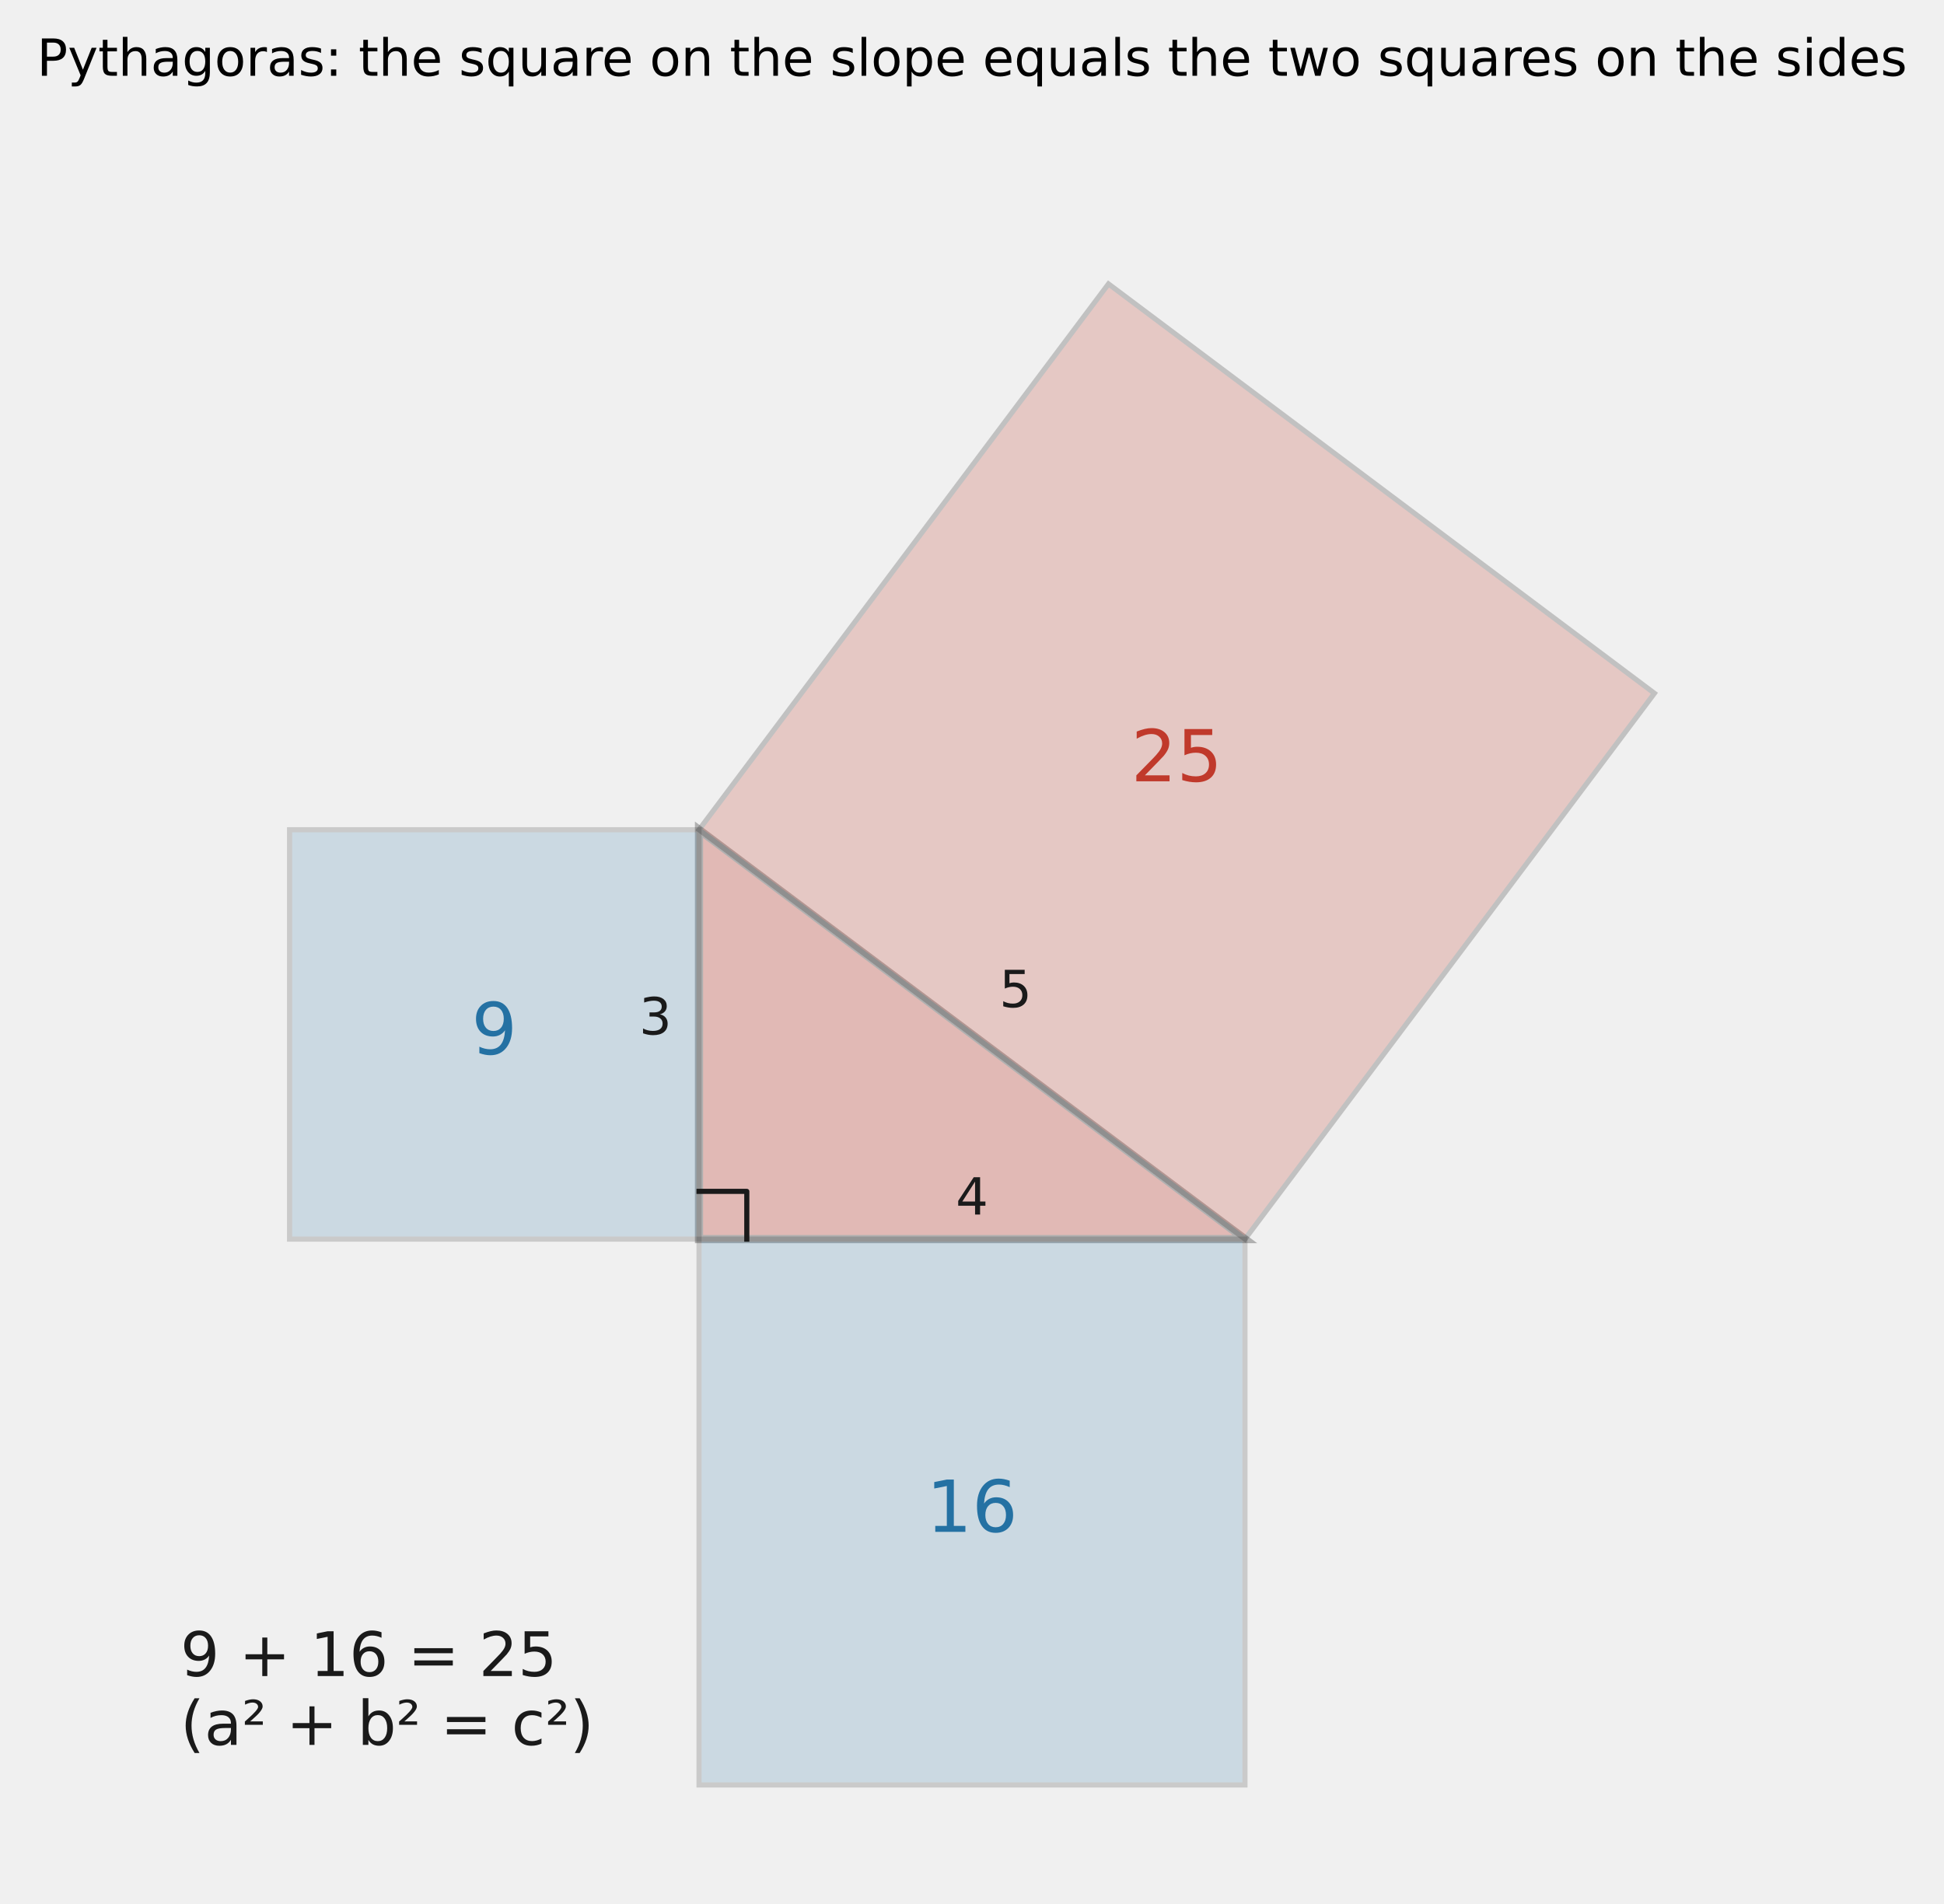
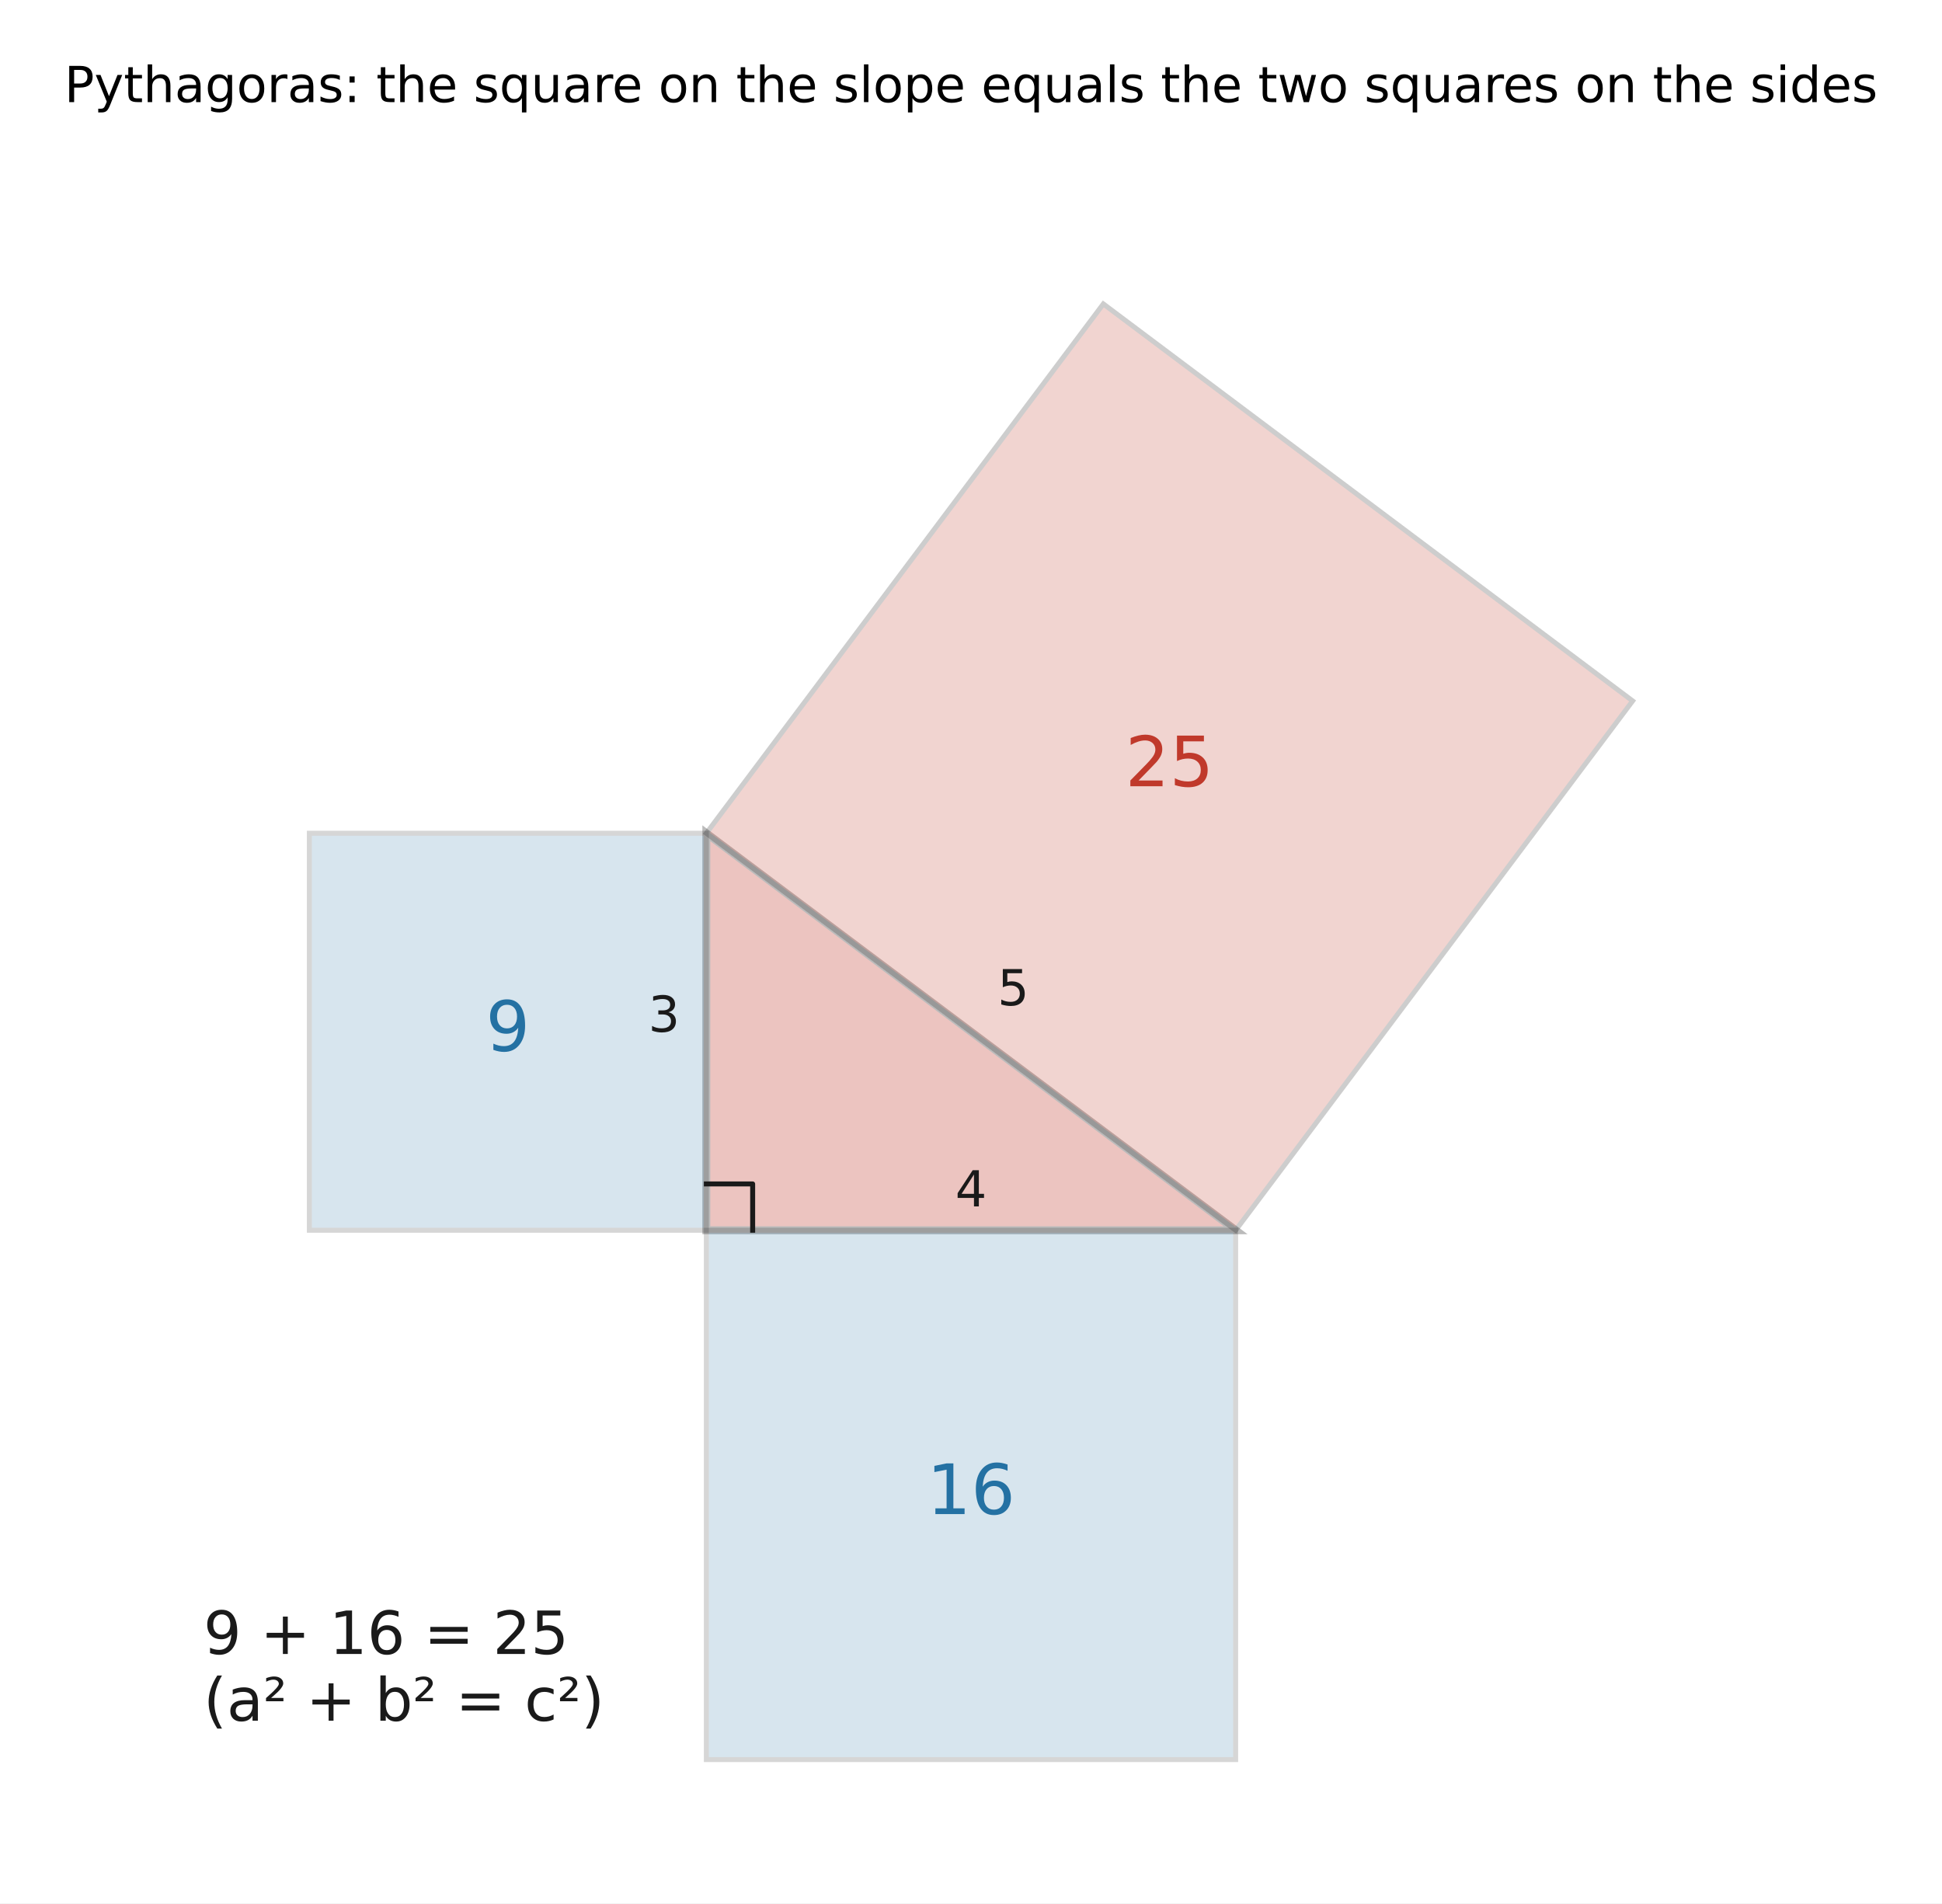
- <svg xmlns="http://www.w3.org/2000/svg" xmlns:xlink="http://www.w3.org/1999/xlink" width="379.525pt" height="371.726pt" viewBox="0 0 379.525 371.726" version="1.1">
+ <svg xmlns="http://www.w3.org/2000/svg" xmlns:xlink="http://www.w3.org/1999/xlink" width="391.045pt" height="383.246pt" viewBox="0 0 391.045 383.246" version="1.1">
  <defs>
    <style type="text/css">*{stroke-linejoin: round; stroke-linecap: butt}</style>
  </defs>
  <g id="figure_1">
    <g id="patch_1">
-       <path d="M 0 371.726  L 379.525 371.726  L 379.525 0  L 0 0  L 0 371.726  z " style="fill: none" />
+       <path d="M 0 383.246  L 391.045 383.246  L 391.045 0  L 0 0  z " style="fill: #ffffff" />
    </g>
    <g id="axes_1">
      <g id="patch_2">
-         <path d="M 136.471 241.957  L 243.054 241.957  L 136.471 162.02  z " clip-path="url(#p6ed0aed046)" style="fill: #c0392b; opacity: 0.3; stroke: #1a1a1a; stroke-width: 1.6; stroke-linejoin: miter" />
+         <path d="M 142.231 247.717  L 248.814 247.717  L 142.231 167.78  z " clip-path="url(#pfbf7580fef)" style="fill: #c0392b; opacity: 0.3; stroke: #1a1a1a; stroke-width: 1.6; stroke-linejoin: miter" />
      </g>
      <g id="patch_3">
-         <path d="M 136.471 241.957  L 243.054 241.957  L 243.054 348.539  L 136.471 348.539  z " clip-path="url(#p6ed0aed046)" style="fill: #2471a3; opacity: 0.18; stroke: #1a1a1a; stroke-linejoin: miter" />
+         <path d="M 142.231 247.717  L 248.814 247.717  L 248.814 354.299  L 142.231 354.299  z " clip-path="url(#pfbf7580fef)" style="fill: #2471a3; opacity: 0.18; stroke: #1a1a1a; stroke-linejoin: miter" />
      </g>
      <g id="patch_4">
-         <path d="M 136.471 241.957  L 136.471 162.02  L 56.535 162.02  L 56.535 241.957  z " clip-path="url(#p6ed0aed046)" style="fill: #2471a3; opacity: 0.18; stroke: #1a1a1a; stroke-linejoin: miter" />
+         <path d="M 142.231 247.717  L 142.231 167.78  L 62.295 167.78  L 62.295 247.717  z " clip-path="url(#pfbf7580fef)" style="fill: #2471a3; opacity: 0.18; stroke: #1a1a1a; stroke-linejoin: miter" />
      </g>
      <g id="patch_5">
-         <path d="M 243.054 241.957  L 136.471 162.02  L 216.408 55.438  L 322.99 135.374  z " clip-path="url(#p6ed0aed046)" style="fill: #c0392b; opacity: 0.22; stroke: #1a1a1a; stroke-linejoin: miter" />
+         <path d="M 248.814 247.717  L 142.231 167.78  L 222.168 61.198  L 328.75 141.134  z " clip-path="url(#pfbf7580fef)" style="fill: #c0392b; opacity: 0.22; stroke: #1a1a1a; stroke-linejoin: miter" />
      </g>
      <g id="line2d_1">
-         <path d="M 145.797 241.957  L 145.797 232.631  L 136.471 232.631  " clip-path="url(#p6ed0aed046)" style="fill: none; stroke: #1a1a1a; stroke-linecap: square" />
+         <path d="M 151.557 247.717  L 151.557 238.391  L 142.231 238.391  " clip-path="url(#pfbf7580fef)" style="fill: none; stroke: #1a1a1a; stroke-linecap: square" />
      </g>
      <g id="text_1">
-         <g style="fill: #2471a3" transform="translate(180.855 299.1111) scale(0.14 -0.14)">
+         <g style="fill: #2471a3" transform="translate(186.615 304.8711) scale(0.14 -0.14)">
          <defs>
            <path id="DejaVuSans-31" d="M 794 531  L 1825 531  L 1825 4091  L 703 3866  L 703 4441  L 1819 4666  L 2450 4666  L 2450 531  L 3481 531  L 3481 0  L 794 0  L 794 531  z " transform="scale(0.015625)" />
            <path id="DejaVuSans-36" d="M 2113 2584  Q 1688 2584 1439 2293  Q 1191 2003 1191 1497  Q 1191 994 1439 701  Q 1688 409 2113 409  Q 2538 409 2786 701  Q 3034 994 3034 1497  Q 3034 2003 2786 2293  Q 2538 2584 2113 2584  z M 3366 4563  L 3366 3988  Q 3128 4100 2886 4159  Q 2644 4219 2406 4219  Q 1781 4219 1451 3797  Q 1122 3375 1075 2522  Q 1259 2794 1537 2939  Q 1816 3084 2150 3084  Q 2853 3084 3261 2657  Q 3669 2231 3669 1497  Q 3669 778 3244 343  Q 2819 -91 2113 -91  Q 1303 -91 875 529  Q 447 1150 447 2328  Q 447 3434 972 4092  Q 1497 4750 2381 4750  Q 2619 4750 2861 4703  Q 3103 4656 3366 4563  z " transform="scale(0.015625)" />
          </defs>
          <use xlink:href="#DejaVuSans-31" />
          <use xlink:href="#DejaVuSans-36" transform="translate(63.62305 0)" />
        </g>
      </g>
      <g id="text_2">
-         <g style="fill: #2471a3" transform="translate(92.04922 205.8515) scale(0.14 -0.14)">
+         <g style="fill: #2471a3" transform="translate(97.80921 211.6115) scale(0.14 -0.14)">
          <defs>
            <path id="DejaVuSans-39" d="M 703 97  L 703 672  Q 941 559 1184 500  Q 1428 441 1663 441  Q 2288 441 2617 861  Q 2947 1281 2994 2138  Q 2813 1869 2534 1725  Q 2256 1581 1919 1581  Q 1219 1581 811 2004  Q 403 2428 403 3163  Q 403 3881 828 4315  Q 1253 4750 1959 4750  Q 2769 4750 3195 4129  Q 3622 3509 3622 2328  Q 3622 1225 3098 567  Q 2575 -91 1691 -91  Q 1453 -91 1209 -44  Q 966 3 703 97  z M 1959 2075  Q 2384 2075 2632 2365  Q 2881 2656 2881 3163  Q 2881 3666 2632 3958  Q 2384 4250 1959 4250  Q 1534 4250 1286 3958  Q 1038 3666 1038 3163  Q 1038 2656 1286 2365  Q 1534 2075 1959 2075  z " transform="scale(0.015625)" />
          </defs>
          <use xlink:href="#DejaVuSans-39" />
        </g>
      </g>
      <g id="text_3">
-         <g style="fill: #c0392b" transform="translate(220.8234 152.5604) scale(0.14 -0.14)">
+         <g style="fill: #c0392b" transform="translate(226.5834 158.3204) scale(0.14 -0.14)">
          <defs>
            <path id="DejaVuSans-32" d="M 1228 531  L 3431 531  L 3431 0  L 469 0  L 469 531  Q 828 903 1448 1529  Q 2069 2156 2228 2338  Q 2531 2678 2651 2914  Q 2772 3150 2772 3378  Q 2772 3750 2511 3984  Q 2250 4219 1831 4219  Q 1534 4219 1204 4116  Q 875 4013 500 3803  L 500 4441  Q 881 4594 1212 4672  Q 1544 4750 1819 4750  Q 2544 4750 2975 4387  Q 3406 4025 3406 3419  Q 3406 3131 3298 2873  Q 3191 2616 2906 2266  Q 2828 2175 2409 1742  Q 1991 1309 1228 531  z " transform="scale(0.015625)" />
            <path id="DejaVuSans-35" d="M 691 4666  L 3169 4666  L 3169 4134  L 1269 4134  L 1269 2991  Q 1406 3038 1543 3061  Q 1681 3084 1819 3084  Q 2600 3084 3056 2656  Q 3513 2228 3513 1497  Q 3513 744 3044 326  Q 2575 -91 1722 -91  Q 1428 -91 1123 -41  Q 819 9 494 109  L 494 744  Q 775 591 1075 516  Q 1375 441 1709 441  Q 2250 441 2565 725  Q 2881 1009 2881 1497  Q 2881 1984 2565 2268  Q 2250 2553 1709 2553  Q 1456 2553 1204 2497  Q 953 2441 691 2322  L 691 4666  z " transform="scale(0.015625)" />
          </defs>
          <use xlink:href="#DejaVuSans-32" />
          <use xlink:href="#DejaVuSans-35" transform="translate(63.62305 0)" />
        </g>
      </g>
      <g id="text_4">
-         <g style="fill: #1a1a1a" transform="translate(186.5813 237.1606) scale(0.1 -0.1)">
+         <g style="fill: #1a1a1a" transform="translate(192.3413 242.9206) scale(0.1 -0.1)">
          <defs>
            <path id="DejaVuSans-34" d="M 2419 4116  L 825 1625  L 2419 1625  L 2419 4116  z M 2253 4666  L 3047 4666  L 3047 1625  L 3713 1625  L 3713 1100  L 3047 1100  L 3047 0  L 2419 0  L 2419 1100  L 313 1100  L 313 1709  L 2253 4666  z " transform="scale(0.015625)" />
          </defs>
          <use xlink:href="#DejaVuSans-34" />
        </g>
      </g>
      <g id="text_5">
-         <g style="fill: #1a1a1a" transform="translate(124.7797 201.9884) scale(0.1 -0.1)">
+         <g style="fill: #1a1a1a" transform="translate(130.5397 207.7484) scale(0.1 -0.1)">
          <defs>
            <path id="DejaVuSans-33" d="M 2597 2516  Q 3050 2419 3304 2112  Q 3559 1806 3559 1356  Q 3559 666 3084 287  Q 2609 -91 1734 -91  Q 1441 -91 1130 -33  Q 819 25 488 141  L 488 750  Q 750 597 1062 519  Q 1375 441 1716 441  Q 2309 441 2620 675  Q 2931 909 2931 1356  Q 2931 1769 2642 2001  Q 2353 2234 1838 2234  L 1294 2234  L 1294 2753  L 1863 2753  Q 2328 2753 2575 2939  Q 2822 3125 2822 3475  Q 2822 3834 2567 4026  Q 2313 4219 1838 4219  Q 1578 4219 1281 4162  Q 984 4106 628 3988  L 628 4550  Q 988 4650 1302 4700  Q 1616 4750 1894 4750  Q 2613 4750 3031 4423  Q 3450 4097 3450 3541  Q 3450 3153 3228 2886  Q 3006 2619 2597 2516  z " transform="scale(0.015625)" />
          </defs>
          <use xlink:href="#DejaVuSans-33" />
        </g>
      </g>
      <g id="text_6">
-         <g style="fill: #1a1a1a" transform="translate(195.0916 196.6593) scale(0.1 -0.1)">
+         <g style="fill: #1a1a1a" transform="translate(200.8516 202.4193) scale(0.1 -0.1)">
          <use xlink:href="#DejaVuSans-35" />
        </g>
      </g>
      <g id="text_7">
-         <g style="fill: #1a1a1a" transform="translate(35.21813 327.277) scale(0.12 -0.12)">
+         <g style="fill: #1a1a1a" transform="translate(40.97813 333.037) scale(0.12 -0.12)">
          <defs>
            <path id="DejaVuSans-20" transform="scale(0.015625)" />
            <path id="DejaVuSans-2b" d="M 2944 4013  L 2944 2272  L 4684 2272  L 4684 1741  L 2944 1741  L 2944 0  L 2419 0  L 2419 1741  L 678 1741  L 678 2272  L 2419 2272  L 2419 4013  L 2944 4013  z " transform="scale(0.015625)" />
            <path id="DejaVuSans-3d" d="M 678 2906  L 4684 2906  L 4684 2381  L 678 2381  L 678 2906  z M 678 1631  L 4684 1631  L 4684 1100  L 678 1100  L 678 1631  z " transform="scale(0.015625)" />
          </defs>
          <use xlink:href="#DejaVuSans-39" />
          <use xlink:href="#DejaVuSans-20" transform="translate(63.62305 0)" />
          <use xlink:href="#DejaVuSans-2b" transform="translate(95.41016 0)" />
          <use xlink:href="#DejaVuSans-20" transform="translate(179.1992 0)" />
          <use xlink:href="#DejaVuSans-31" transform="translate(210.9863 0)" />
          <use xlink:href="#DejaVuSans-36" transform="translate(274.6094 0)" />
          <use xlink:href="#DejaVuSans-20" transform="translate(338.2324 0)" />
          <use xlink:href="#DejaVuSans-3d" transform="translate(370.0195 0)" />
          <use xlink:href="#DejaVuSans-20" transform="translate(453.8086 0)" />
          <use xlink:href="#DejaVuSans-32" transform="translate(485.5957 0)" />
          <use xlink:href="#DejaVuSans-35" transform="translate(549.2188 0)" />
        </g>
-         <g style="fill: #1a1a1a" transform="translate(35.21813 340.7143) scale(0.12 -0.12)">
+         <g style="fill: #1a1a1a" transform="translate(40.97813 346.4743) scale(0.12 -0.12)">
          <defs>
            <path id="DejaVuSans-28" d="M 1984 4856  Q 1566 4138 1362 3434  Q 1159 2731 1159 2009  Q 1159 1288 1364 580  Q 1569 -128 1984 -844  L 1484 -844  Q 1016 -109 783 600  Q 550 1309 550 2009  Q 550 2706 781 3412  Q 1013 4119 1484 4856  L 1984 4856  z " transform="scale(0.015625)" />
            <path id="DejaVuSans-61" d="M 2194 1759  Q 1497 1759 1228 1600  Q 959 1441 959 1056  Q 959 750 1161 570  Q 1363 391 1709 391  Q 2188 391 2477 730  Q 2766 1069 2766 1631  L 2766 1759  L 2194 1759  z M 3341 1997  L 3341 0  L 2766 0  L 2766 531  Q 2569 213 2275 61  Q 1981 -91 1556 -91  Q 1019 -91 701 211  Q 384 513 384 1019  Q 384 1609 779 1909  Q 1175 2209 1959 2209  L 2766 2209  L 2766 2266  Q 2766 2663 2505 2880  Q 2244 3097 1772 3097  Q 1472 3097 1187 3025  Q 903 2953 641 2809  L 641 3341  Q 956 3463 1253 3523  Q 1550 3584 1831 3584  Q 2591 3584 2966 3190  Q 3341 2797 3341 1997  z " transform="scale(0.015625)" />
            <path id="DejaVuSans-b2" d="M 838 2444  L 2163 2444  L 2163 2088  L 294 2088  L 294 2431  Q 400 2528 597 2703  Q 1672 3656 1672 3950  Q 1672 4156 1509 4282  Q 1347 4409 1081 4409  Q 919 4409 728 4354  Q 538 4300 313 4191  L 313 4575  Q 553 4663 761 4706  Q 969 4750 1147 4750  Q 1600 4750 1872 4544  Q 2144 4338 2144 4000  Q 2144 3566 1109 2678  Q 934 2528 838 2444  z " transform="scale(0.015625)" />
            <path id="DejaVuSans-62" d="M 3116 1747  Q 3116 2381 2855 2742  Q 2594 3103 2138 3103  Q 1681 3103 1420 2742  Q 1159 2381 1159 1747  Q 1159 1113 1420 752  Q 1681 391 2138 391  Q 2594 391 2855 752  Q 3116 1113 3116 1747  z M 1159 2969  Q 1341 3281 1617 3432  Q 1894 3584 2278 3584  Q 2916 3584 3314 3078  Q 3713 2572 3713 1747  Q 3713 922 3314 415  Q 2916 -91 2278 -91  Q 1894 -91 1617 61  Q 1341 213 1159 525  L 1159 0  L 581 0  L 581 4863  L 1159 4863  L 1159 2969  z " transform="scale(0.015625)" />
            <path id="DejaVuSans-63" d="M 3122 3366  L 3122 2828  Q 2878 2963 2633 3030  Q 2388 3097 2138 3097  Q 1578 3097 1268 2742  Q 959 2388 959 1747  Q 959 1106 1268 751  Q 1578 397 2138 397  Q 2388 397 2633 464  Q 2878 531 3122 666  L 3122 134  Q 2881 22 2623 -34  Q 2366 -91 2075 -91  Q 1284 -91 818 406  Q 353 903 353 1747  Q 353 2603 823 3093  Q 1294 3584 2113 3584  Q 2378 3584 2631 3529  Q 2884 3475 3122 3366  z " transform="scale(0.015625)" />
            <path id="DejaVuSans-29" d="M 513 4856  L 1013 4856  Q 1481 4119 1714 3412  Q 1947 2706 1947 2009  Q 1947 1309 1714 600  Q 1481 -109 1013 -844  L 513 -844  Q 928 -128 1133 580  Q 1338 1288 1338 2009  Q 1338 2731 1133 3434  Q 928 4138 513 4856  z " transform="scale(0.015625)" />
          </defs>
          <use xlink:href="#DejaVuSans-28" />
          <use xlink:href="#DejaVuSans-61" transform="translate(39.01367 0)" />
          <use xlink:href="#DejaVuSans-b2" transform="translate(100.293 0)" />
          <use xlink:href="#DejaVuSans-20" transform="translate(140.3809 0)" />
          <use xlink:href="#DejaVuSans-2b" transform="translate(172.168 0)" />
          <use xlink:href="#DejaVuSans-20" transform="translate(255.957 0)" />
          <use xlink:href="#DejaVuSans-62" transform="translate(287.7441 0)" />
          <use xlink:href="#DejaVuSans-b2" transform="translate(351.2207 0)" />
          <use xlink:href="#DejaVuSans-20" transform="translate(391.3086 0)" />
          <use xlink:href="#DejaVuSans-3d" transform="translate(423.0957 0)" />
          <use xlink:href="#DejaVuSans-20" transform="translate(506.8848 0)" />
          <use xlink:href="#DejaVuSans-63" transform="translate(538.6719 0)" />
          <use xlink:href="#DejaVuSans-b2" transform="translate(593.6523 0)" />
          <use xlink:href="#DejaVuSans-29" transform="translate(633.7402 0)" />
        </g>
      </g>
      <g id="text_8">
-         <g transform="translate(7.2 14.79844) scale(0.1 -0.1)">
+         <g transform="translate(12.96 20.55844) scale(0.1 -0.1)">
          <defs>
            <path id="DejaVuSans-50" d="M 1259 4147  L 1259 2394  L 2053 2394  Q 2494 2394 2734 2622  Q 2975 2850 2975 3272  Q 2975 3691 2734 3919  Q 2494 4147 2053 4147  L 1259 4147  z M 628 4666  L 2053 4666  Q 2838 4666 3239 4311  Q 3641 3956 3641 3272  Q 3641 2581 3239 2228  Q 2838 1875 2053 1875  L 1259 1875  L 1259 0  L 628 0  L 628 4666  z " transform="scale(0.015625)" />
            <path id="DejaVuSans-79" d="M 2059 -325  Q 1816 -950 1584 -1140  Q 1353 -1331 966 -1331  L 506 -1331  L 506 -850  L 844 -850  Q 1081 -850 1212 -737  Q 1344 -625 1503 -206  L 1606 56  L 191 3500  L 800 3500  L 1894 763  L 2988 3500  L 3597 3500  L 2059 -325  z " transform="scale(0.015625)" />
            <path id="DejaVuSans-74" d="M 1172 4494  L 1172 3500  L 2356 3500  L 2356 3053  L 1172 3053  L 1172 1153  Q 1172 725 1289 603  Q 1406 481 1766 481  L 2356 481  L 2356 0  L 1766 0  Q 1100 0 847 248  Q 594 497 594 1153  L 594 3053  L 172 3053  L 172 3500  L 594 3500  L 594 4494  L 1172 4494  z " transform="scale(0.015625)" />
            <path id="DejaVuSans-68" d="M 3513 2113  L 3513 0  L 2938 0  L 2938 2094  Q 2938 2591 2744 2837  Q 2550 3084 2163 3084  Q 1697 3084 1428 2787  Q 1159 2491 1159 1978  L 1159 0  L 581 0  L 581 4863  L 1159 4863  L 1159 2956  Q 1366 3272 1645 3428  Q 1925 3584 2291 3584  Q 2894 3584 3203 3211  Q 3513 2838 3513 2113  z " transform="scale(0.015625)" />
            <path id="DejaVuSans-67" d="M 2906 1791  Q 2906 2416 2648 2759  Q 2391 3103 1925 3103  Q 1463 3103 1205 2759  Q 947 2416 947 1791  Q 947 1169 1205 825  Q 1463 481 1925 481  Q 2391 481 2648 825  Q 2906 1169 2906 1791  z M 3481 434  Q 3481 -459 3084 -895  Q 2688 -1331 1869 -1331  Q 1566 -1331 1297 -1286  Q 1028 -1241 775 -1147  L 775 -588  Q 1028 -725 1275 -790  Q 1522 -856 1778 -856  Q 2344 -856 2625 -561  Q 2906 -266 2906 331  L 2906 616  Q 2728 306 2450 153  Q 2172 0 1784 0  Q 1141 0 747 490  Q 353 981 353 1791  Q 353 2603 747 3093  Q 1141 3584 1784 3584  Q 2172 3584 2450 3431  Q 2728 3278 2906 2969  L 2906 3500  L 3481 3500  L 3481 434  z " transform="scale(0.015625)" />
            <path id="DejaVuSans-6f" d="M 1959 3097  Q 1497 3097 1228 2736  Q 959 2375 959 1747  Q 959 1119 1226 758  Q 1494 397 1959 397  Q 2419 397 2687 759  Q 2956 1122 2956 1747  Q 2956 2369 2687 2733  Q 2419 3097 1959 3097  z M 1959 3584  Q 2709 3584 3137 3096  Q 3566 2609 3566 1747  Q 3566 888 3137 398  Q 2709 -91 1959 -91  Q 1206 -91 779 398  Q 353 888 353 1747  Q 353 2609 779 3096  Q 1206 3584 1959 3584  z " transform="scale(0.015625)" />
            <path id="DejaVuSans-72" d="M 2631 2963  Q 2534 3019 2420 3045  Q 2306 3072 2169 3072  Q 1681 3072 1420 2755  Q 1159 2438 1159 1844  L 1159 0  L 581 0  L 581 3500  L 1159 3500  L 1159 2956  Q 1341 3275 1631 3429  Q 1922 3584 2338 3584  Q 2397 3584 2469 3576  Q 2541 3569 2628 3553  L 2631 2963  z " transform="scale(0.015625)" />
            <path id="DejaVuSans-73" d="M 2834 3397  L 2834 2853  Q 2591 2978 2328 3040  Q 2066 3103 1784 3103  Q 1356 3103 1142 2972  Q 928 2841 928 2578  Q 928 2378 1081 2264  Q 1234 2150 1697 2047  L 1894 2003  Q 2506 1872 2764 1633  Q 3022 1394 3022 966  Q 3022 478 2636 193  Q 2250 -91 1575 -91  Q 1294 -91 989 -36  Q 684 19 347 128  L 347 722  Q 666 556 975 473  Q 1284 391 1588 391  Q 1994 391 2212 530  Q 2431 669 2431 922  Q 2431 1156 2273 1281  Q 2116 1406 1581 1522  L 1381 1569  Q 847 1681 609 1914  Q 372 2147 372 2553  Q 372 3047 722 3315  Q 1072 3584 1716 3584  Q 2034 3584 2315 3537  Q 2597 3491 2834 3397  z " transform="scale(0.015625)" />
            <path id="DejaVuSans-3a" d="M 750 794  L 1409 794  L 1409 0  L 750 0  L 750 794  z M 750 3309  L 1409 3309  L 1409 2516  L 750 2516  L 750 3309  z " transform="scale(0.015625)" />
            <path id="DejaVuSans-65" d="M 3597 1894  L 3597 1613  L 953 1613  Q 991 1019 1311 708  Q 1631 397 2203 397  Q 2534 397 2845 478  Q 3156 559 3463 722  L 3463 178  Q 3153 47 2828 -22  Q 2503 -91 2169 -91  Q 1331 -91 842 396  Q 353 884 353 1716  Q 353 2575 817 3079  Q 1281 3584 2069 3584  Q 2775 3584 3186 3129  Q 3597 2675 3597 1894  z M 3022 2063  Q 3016 2534 2758 2815  Q 2500 3097 2075 3097  Q 1594 3097 1305 2825  Q 1016 2553 972 2059  L 3022 2063  z " transform="scale(0.015625)" />
            <path id="DejaVuSans-71" d="M 947 1747  Q 947 1113 1208 752  Q 1469 391 1925 391  Q 2381 391 2643 752  Q 2906 1113 2906 1747  Q 2906 2381 2643 2742  Q 2381 3103 1925 3103  Q 1469 3103 1208 2742  Q 947 2381 947 1747  z M 2906 525  Q 2725 213 2448 61  Q 2172 -91 1784 -91  Q 1150 -91 751 415  Q 353 922 353 1747  Q 353 2572 751 3078  Q 1150 3584 1784 3584  Q 2172 3584 2448 3432  Q 2725 3281 2906 2969  L 2906 3500  L 3481 3500  L 3481 -1331  L 2906 -1331  L 2906 525  z " transform="scale(0.015625)" />
            <path id="DejaVuSans-75" d="M 544 1381  L 544 3500  L 1119 3500  L 1119 1403  Q 1119 906 1312 657  Q 1506 409 1894 409  Q 2359 409 2629 706  Q 2900 1003 2900 1516  L 2900 3500  L 3475 3500  L 3475 0  L 2900 0  L 2900 538  Q 2691 219 2414 64  Q 2138 -91 1772 -91  Q 1169 -91 856 284  Q 544 659 544 1381  z M 1991 3584  L 1991 3584  z " transform="scale(0.015625)" />
            <path id="DejaVuSans-6e" d="M 3513 2113  L 3513 0  L 2938 0  L 2938 2094  Q 2938 2591 2744 2837  Q 2550 3084 2163 3084  Q 1697 3084 1428 2787  Q 1159 2491 1159 1978  L 1159 0  L 581 0  L 581 3500  L 1159 3500  L 1159 2956  Q 1366 3272 1645 3428  Q 1925 3584 2291 3584  Q 2894 3584 3203 3211  Q 3513 2838 3513 2113  z " transform="scale(0.015625)" />
            <path id="DejaVuSans-6c" d="M 603 4863  L 1178 4863  L 1178 0  L 603 0  L 603 4863  z " transform="scale(0.015625)" />
            <path id="DejaVuSans-70" d="M 1159 525  L 1159 -1331  L 581 -1331  L 581 3500  L 1159 3500  L 1159 2969  Q 1341 3281 1617 3432  Q 1894 3584 2278 3584  Q 2916 3584 3314 3078  Q 3713 2572 3713 1747  Q 3713 922 3314 415  Q 2916 -91 2278 -91  Q 1894 -91 1617 61  Q 1341 213 1159 525  z M 3116 1747  Q 3116 2381 2855 2742  Q 2594 3103 2138 3103  Q 1681 3103 1420 2742  Q 1159 2381 1159 1747  Q 1159 1113 1420 752  Q 1681 391 2138 391  Q 2594 391 2855 752  Q 3116 1113 3116 1747  z " transform="scale(0.015625)" />
            <path id="DejaVuSans-77" d="M 269 3500  L 844 3500  L 1563 769  L 2278 3500  L 2956 3500  L 3675 769  L 4391 3500  L 4966 3500  L 4050 0  L 3372 0  L 2619 2869  L 1863 0  L 1184 0  L 269 3500  z " transform="scale(0.015625)" />
            <path id="DejaVuSans-69" d="M 603 3500  L 1178 3500  L 1178 0  L 603 0  L 603 3500  z M 603 4863  L 1178 4863  L 1178 4134  L 603 4134  L 603 4863  z " transform="scale(0.015625)" />
            <path id="DejaVuSans-64" d="M 2906 2969  L 2906 4863  L 3481 4863  L 3481 0  L 2906 0  L 2906 525  Q 2725 213 2448 61  Q 2172 -91 1784 -91  Q 1150 -91 751 415  Q 353 922 353 1747  Q 353 2572 751 3078  Q 1150 3584 1784 3584  Q 2172 3584 2448 3432  Q 2725 3281 2906 2969  z M 947 1747  Q 947 1113 1208 752  Q 1469 391 1925 391  Q 2381 391 2643 752  Q 2906 1113 2906 1747  Q 2906 2381 2643 2742  Q 2381 3103 1925 3103  Q 1469 3103 1208 2742  Q 947 2381 947 1747  z " transform="scale(0.015625)" />
          </defs>
          <use xlink:href="#DejaVuSans-50" />
          <use xlink:href="#DejaVuSans-79" transform="translate(60.30273 0)" />
          <use xlink:href="#DejaVuSans-74" transform="translate(119.4824 0)" />
          <use xlink:href="#DejaVuSans-68" transform="translate(158.6914 0)" />
          <use xlink:href="#DejaVuSans-61" transform="translate(222.0703 0)" />
          <use xlink:href="#DejaVuSans-67" transform="translate(283.3496 0)" />
          <use xlink:href="#DejaVuSans-6f" transform="translate(346.8262 0)" />
          <use xlink:href="#DejaVuSans-72" transform="translate(408.0078 0)" />
          <use xlink:href="#DejaVuSans-61" transform="translate(449.1211 0)" />
          <use xlink:href="#DejaVuSans-73" transform="translate(510.4004 0)" />
          <use xlink:href="#DejaVuSans-3a" transform="translate(562.5 0)" />
          <use xlink:href="#DejaVuSans-20" transform="translate(596.1914 0)" />
          <use xlink:href="#DejaVuSans-74" transform="translate(627.9785 0)" />
          <use xlink:href="#DejaVuSans-68" transform="translate(667.1875 0)" />
          <use xlink:href="#DejaVuSans-65" transform="translate(730.5664 0)" />
          <use xlink:href="#DejaVuSans-20" transform="translate(792.0898 0)" />
          <use xlink:href="#DejaVuSans-73" transform="translate(823.877 0)" />
          <use xlink:href="#DejaVuSans-71" transform="translate(875.9766 0)" />
          <use xlink:href="#DejaVuSans-75" transform="translate(939.4531 0)" />
          <use xlink:href="#DejaVuSans-61" transform="translate(1002.832 0)" />
          <use xlink:href="#DejaVuSans-72" transform="translate(1064.111 0)" />
          <use xlink:href="#DejaVuSans-65" transform="translate(1102.975 0)" />
          <use xlink:href="#DejaVuSans-20" transform="translate(1164.498 0)" />
          <use xlink:href="#DejaVuSans-6f" transform="translate(1196.285 0)" />
          <use xlink:href="#DejaVuSans-6e" transform="translate(1257.467 0)" />
          <use xlink:href="#DejaVuSans-20" transform="translate(1320.846 0)" />
          <use xlink:href="#DejaVuSans-74" transform="translate(1352.633 0)" />
          <use xlink:href="#DejaVuSans-68" transform="translate(1391.842 0)" />
          <use xlink:href="#DejaVuSans-65" transform="translate(1455.221 0)" />
          <use xlink:href="#DejaVuSans-20" transform="translate(1516.744 0)" />
          <use xlink:href="#DejaVuSans-73" transform="translate(1548.531 0)" />
          <use xlink:href="#DejaVuSans-6c" transform="translate(1600.631 0)" />
          <use xlink:href="#DejaVuSans-6f" transform="translate(1628.414 0)" />
          <use xlink:href="#DejaVuSans-70" transform="translate(1689.596 0)" />
          <use xlink:href="#DejaVuSans-65" transform="translate(1753.072 0)" />
          <use xlink:href="#DejaVuSans-20" transform="translate(1814.596 0)" />
          <use xlink:href="#DejaVuSans-65" transform="translate(1846.383 0)" />
          <use xlink:href="#DejaVuSans-71" transform="translate(1907.906 0)" />
          <use xlink:href="#DejaVuSans-75" transform="translate(1971.383 0)" />
          <use xlink:href="#DejaVuSans-61" transform="translate(2034.762 0)" />
          <use xlink:href="#DejaVuSans-6c" transform="translate(2096.041 0)" />
          <use xlink:href="#DejaVuSans-73" transform="translate(2123.824 0)" />
          <use xlink:href="#DejaVuSans-20" transform="translate(2175.924 0)" />
          <use xlink:href="#DejaVuSans-74" transform="translate(2207.711 0)" />
          <use xlink:href="#DejaVuSans-68" transform="translate(2246.92 0)" />
          <use xlink:href="#DejaVuSans-65" transform="translate(2310.299 0)" />
          <use xlink:href="#DejaVuSans-20" transform="translate(2371.822 0)" />
          <use xlink:href="#DejaVuSans-74" transform="translate(2403.609 0)" />
          <use xlink:href="#DejaVuSans-77" transform="translate(2442.818 0)" />
          <use xlink:href="#DejaVuSans-6f" transform="translate(2524.605 0)" />
          <use xlink:href="#DejaVuSans-20" transform="translate(2585.787 0)" />
          <use xlink:href="#DejaVuSans-73" transform="translate(2617.574 0)" />
          <use xlink:href="#DejaVuSans-71" transform="translate(2669.674 0)" />
          <use xlink:href="#DejaVuSans-75" transform="translate(2733.15 0)" />
          <use xlink:href="#DejaVuSans-61" transform="translate(2796.529 0)" />
          <use xlink:href="#DejaVuSans-72" transform="translate(2857.809 0)" />
          <use xlink:href="#DejaVuSans-65" transform="translate(2896.672 0)" />
          <use xlink:href="#DejaVuSans-73" transform="translate(2958.195 0)" />
          <use xlink:href="#DejaVuSans-20" transform="translate(3010.295 0)" />
          <use xlink:href="#DejaVuSans-6f" transform="translate(3042.082 0)" />
          <use xlink:href="#DejaVuSans-6e" transform="translate(3103.264 0)" />
          <use xlink:href="#DejaVuSans-20" transform="translate(3166.643 0)" />
          <use xlink:href="#DejaVuSans-74" transform="translate(3198.43 0)" />
          <use xlink:href="#DejaVuSans-68" transform="translate(3237.639 0)" />
          <use xlink:href="#DejaVuSans-65" transform="translate(3301.018 0)" />
          <use xlink:href="#DejaVuSans-20" transform="translate(3362.541 0)" />
          <use xlink:href="#DejaVuSans-73" transform="translate(3394.328 0)" />
          <use xlink:href="#DejaVuSans-69" transform="translate(3446.428 0)" />
          <use xlink:href="#DejaVuSans-64" transform="translate(3474.211 0)" />
          <use xlink:href="#DejaVuSans-65" transform="translate(3537.688 0)" />
          <use xlink:href="#DejaVuSans-73" transform="translate(3599.211 0)" />
        </g>
      </g>
    </g>
  </g>
  <defs>
-     <clipPath id="p6ed0aed046">
-       <rect x="21.895" y="20.798" width="335.734" height="343.728" />
+     <clipPath id="pfbf7580fef">
+       <rect x="27.655" y="26.558" width="335.734" height="343.728" />
    </clipPath>
  </defs>
</svg>
